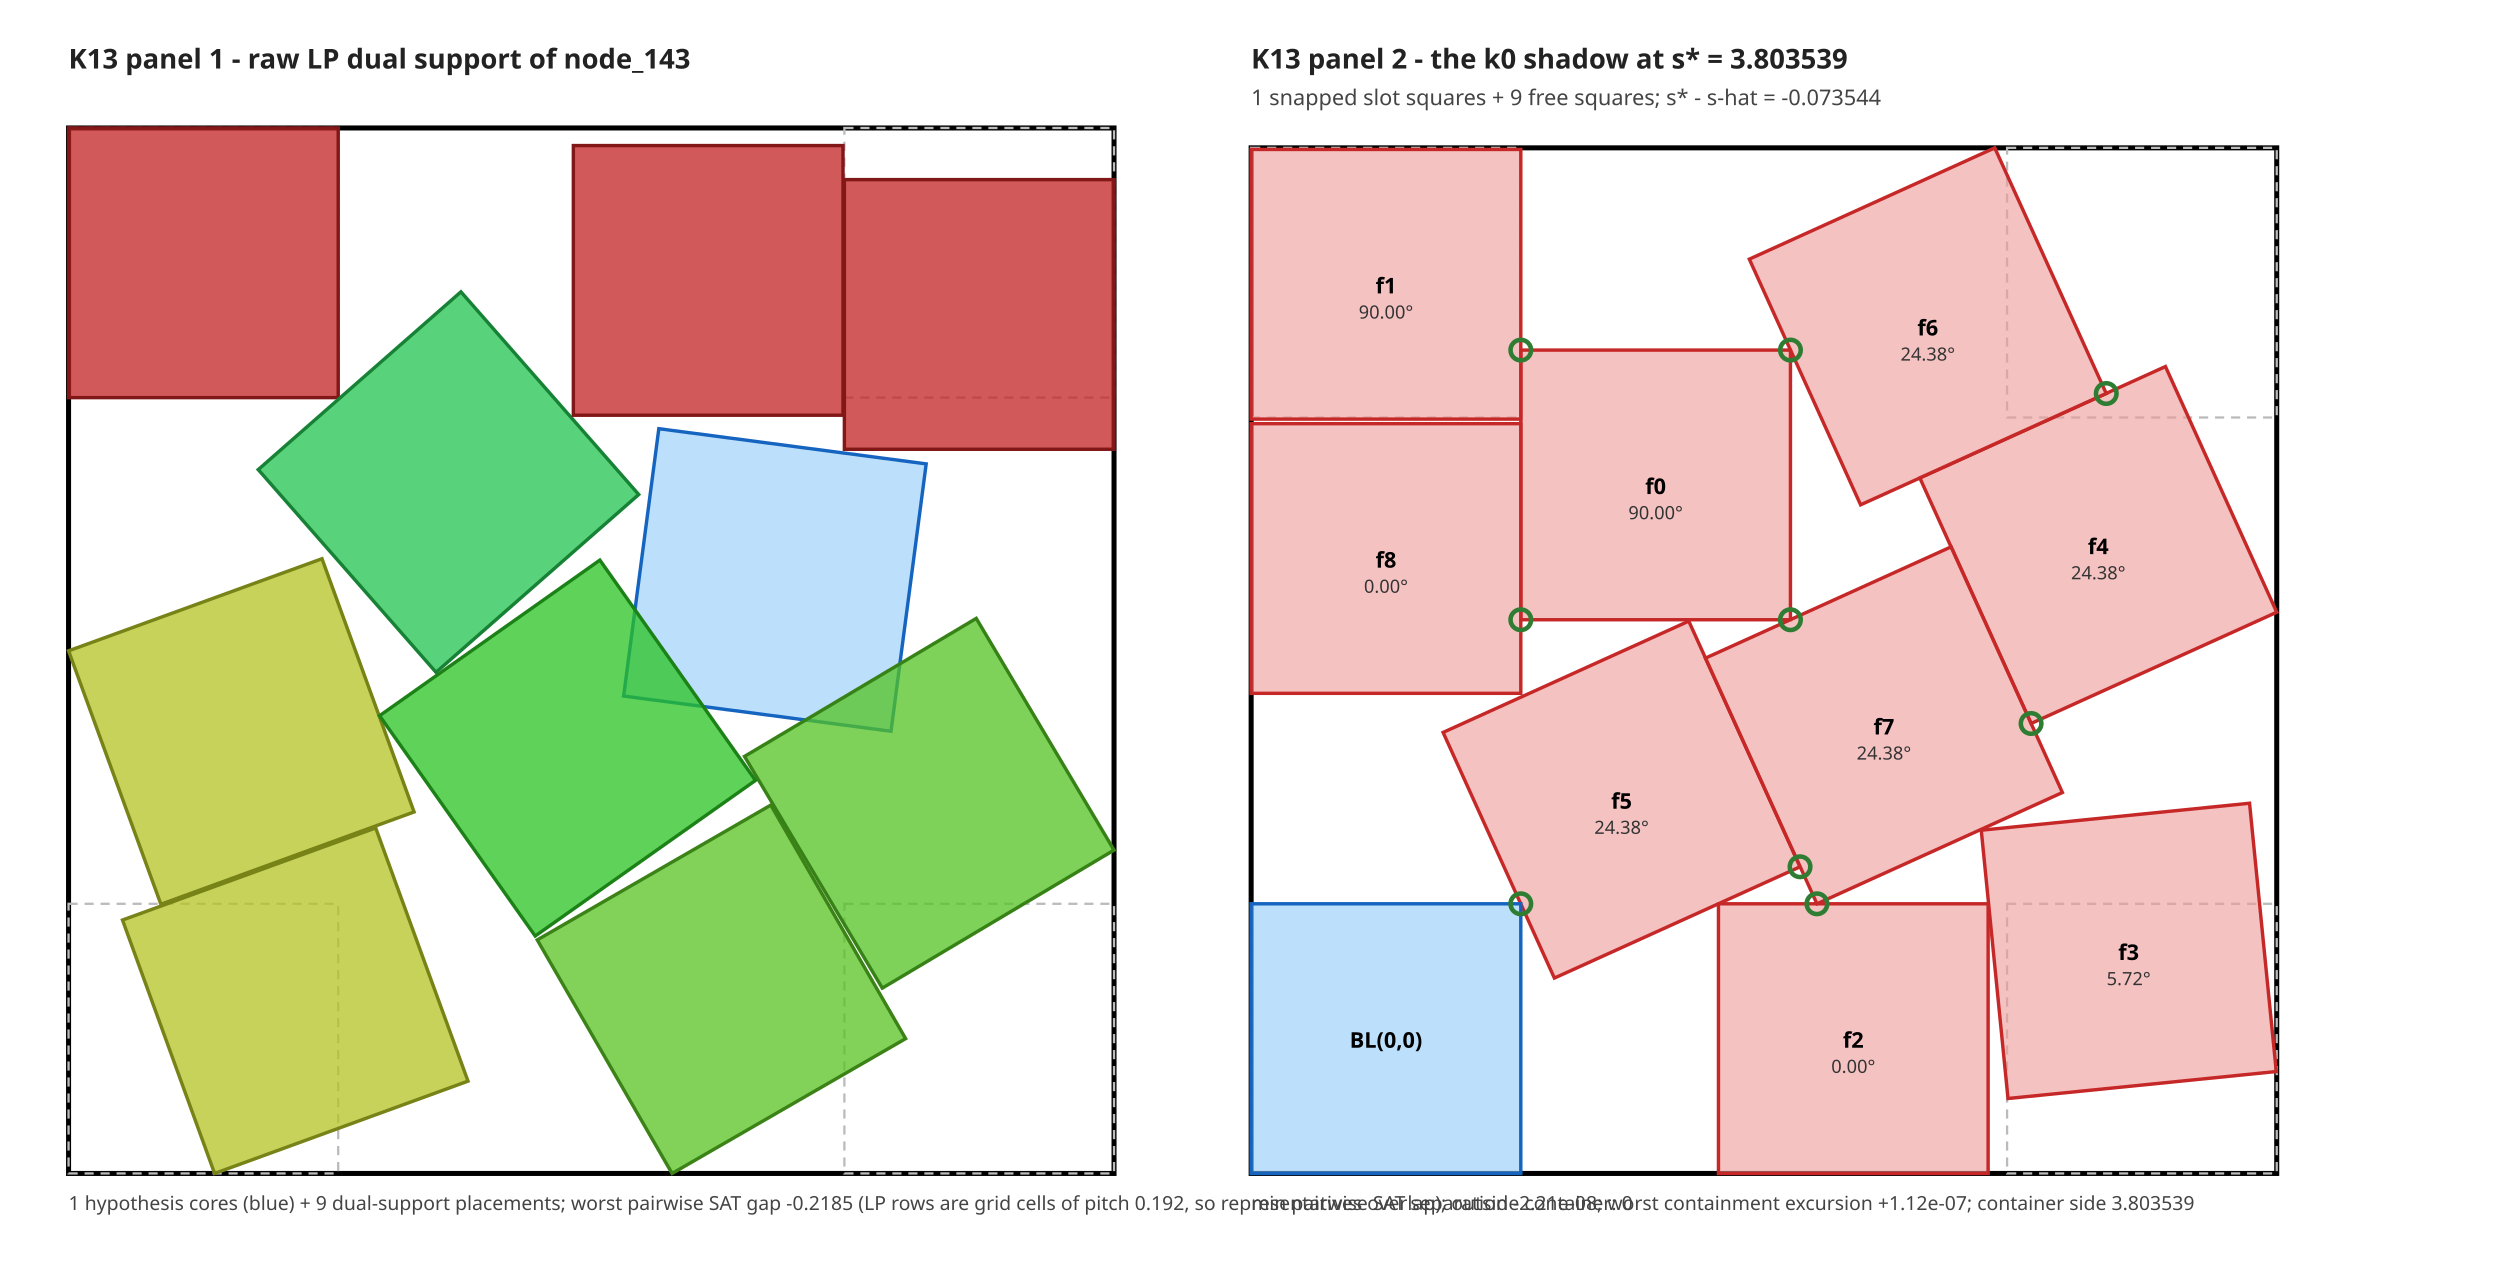
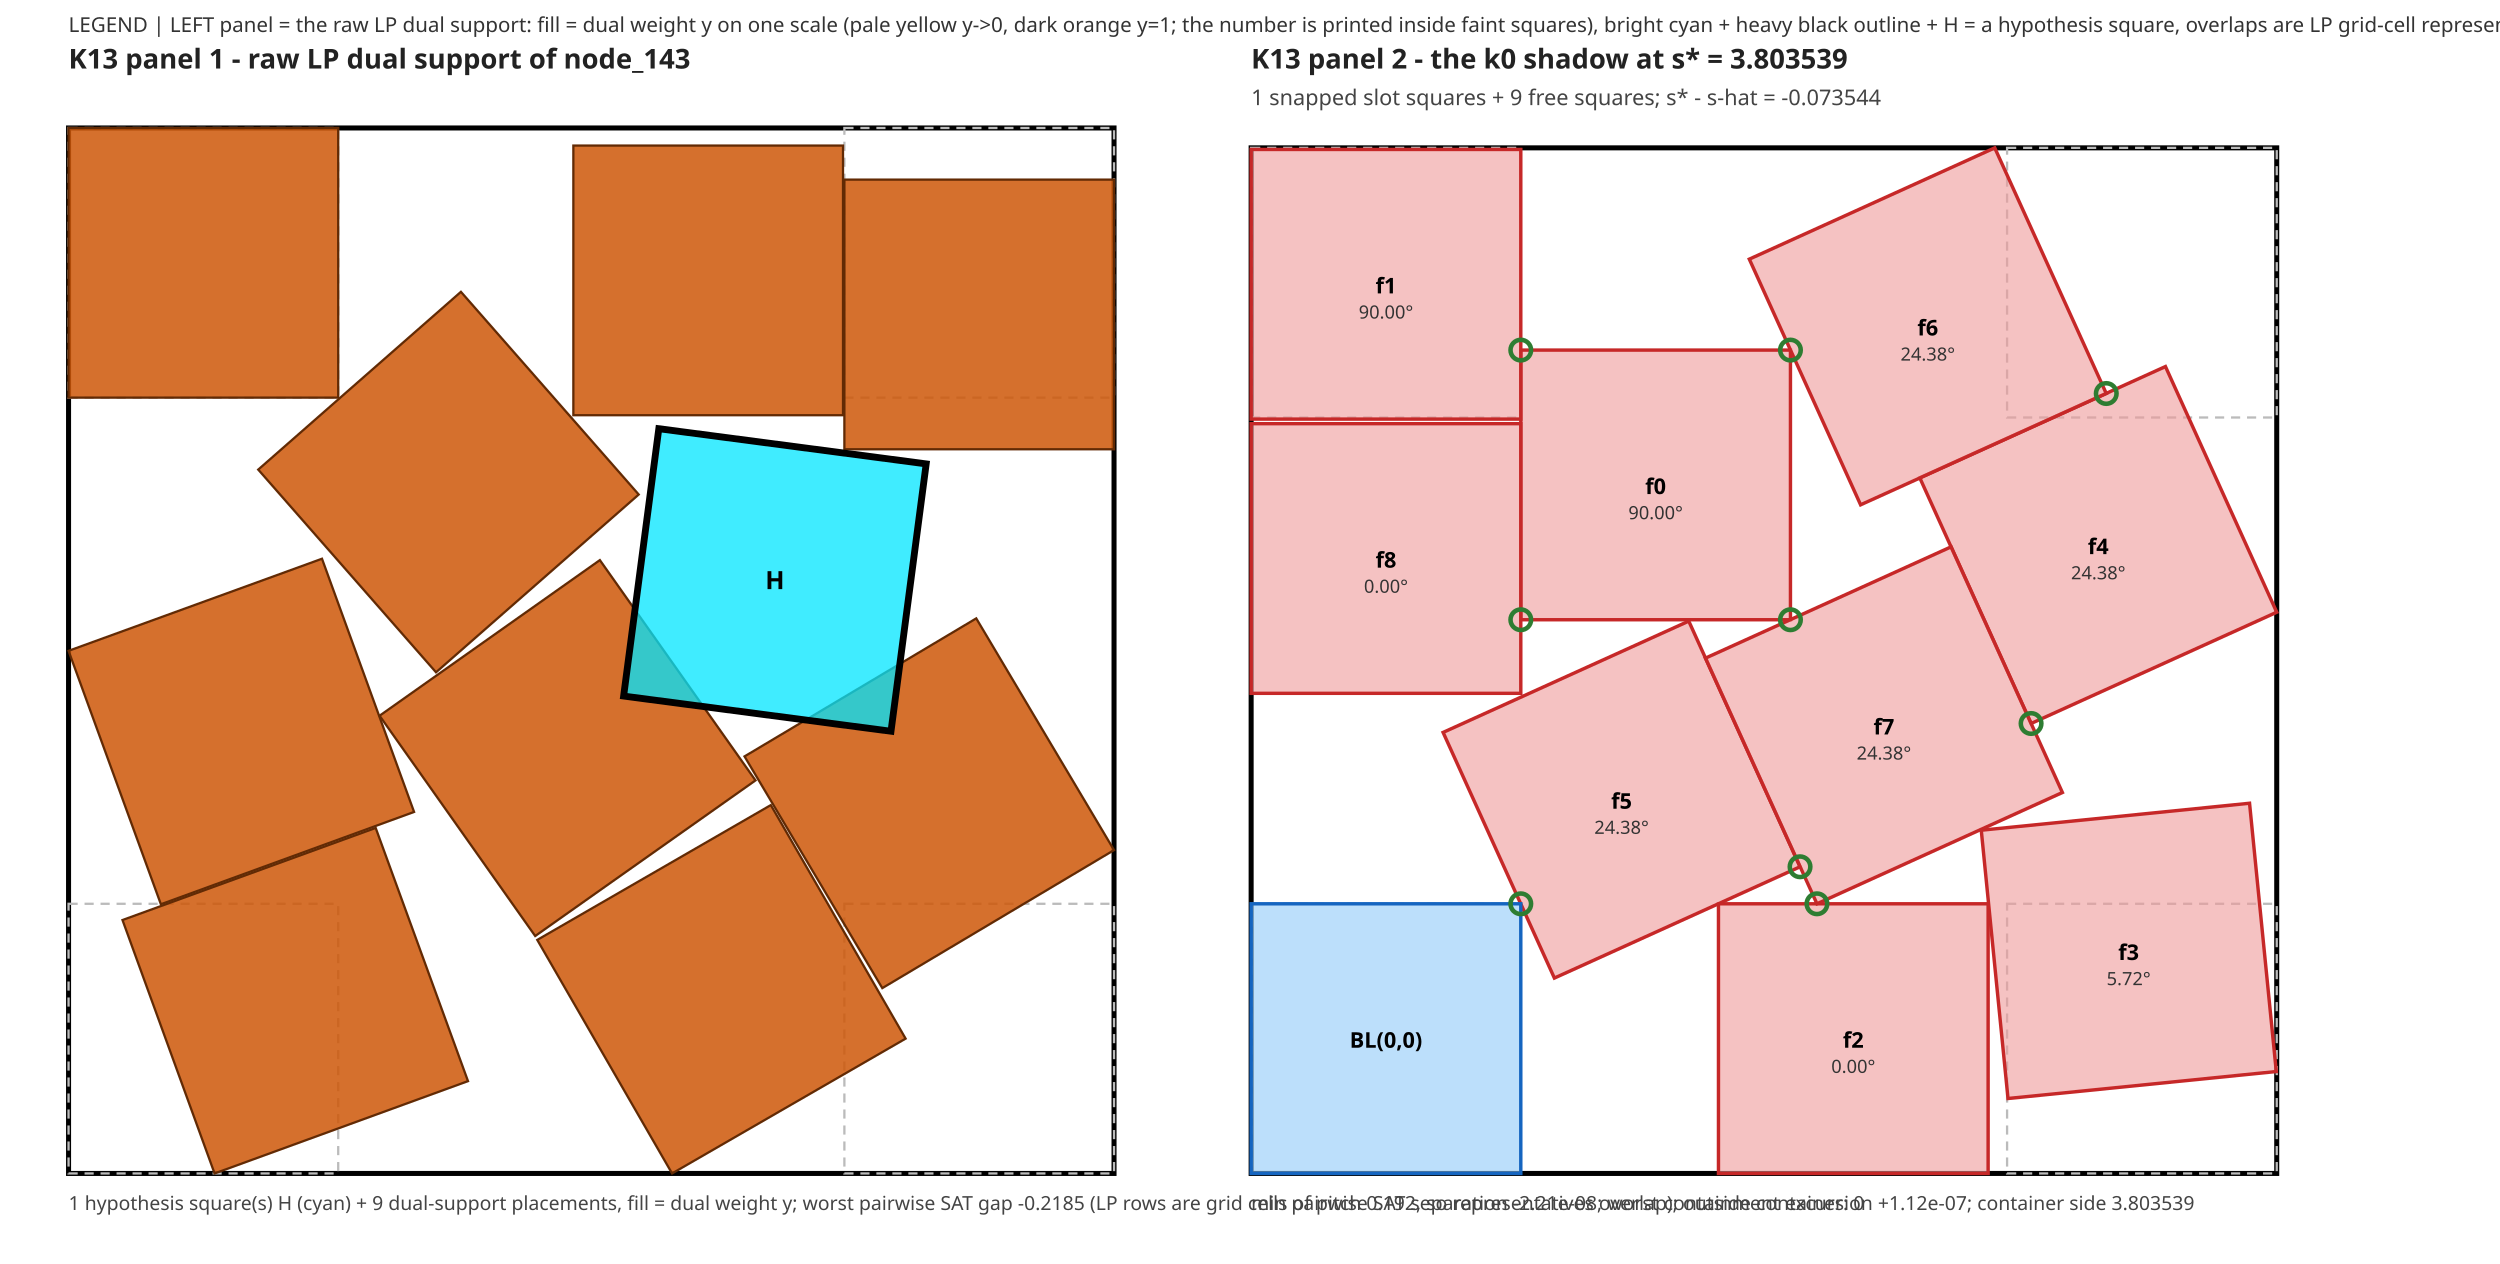
<svg xmlns="http://www.w3.org/2000/svg" width="1094" height="553" font-family="Segoe UI, sans-serif" style="background:#fff">
+   <text x="30.0" y="14.0" font-size="9" fill="#333" text-anchor="start">LEGEND  |  LEFT panel = the raw LP dual support: fill = dual weight y on one scale (pale yellow y-&gt;0, dark orange y=1; the number is printed inside faint squares), bright cyan + heavy black outline + H = a hypothesis square, overlaps are LP grid-cell representatives.  |  RIGHT panel = the minimised packing at s*: blue = slot square (named cell), red = free square (f-index + tilt), green ring = contact at gap &lt; 1e-6.</text>
  <text x="30.0" y="30.0" font-size="12" fill="#222" text-anchor="start" font-weight="bold">K13 panel 1 - raw LP dual support of node_143</text>
  <rect x="30" y="56.0" width="457.5" height="457.5" fill="none" stroke="#000" stroke-width="2.2" />
  <rect x="30.0" y="395.5" width="118" height="118" fill="none" stroke="#bbb" stroke-width="1" stroke-dasharray="4,3" />
  <rect x="369.5" y="395.5" width="118" height="118" fill="none" stroke="#bbb" stroke-width="1" stroke-dasharray="4,3" />
  <rect x="30.0" y="56.0" width="118" height="118" fill="none" stroke="#bbb" stroke-width="1" stroke-dasharray="4,3" />
  <rect x="369.5" y="56.0" width="118" height="118" fill="none" stroke="#bbb" stroke-width="1" stroke-dasharray="4,3" />
-   <polygon points="389.9,320.0 405.3,203.0 288.3,187.6 272.9,304.6" fill="#90caf9" fill-opacity="0.60" stroke="#1565c0" stroke-width="1.5" />
-   <polygon points="30.0,174.0 148.0,174.0 148.0,56.0 30.0,56.0" fill="hsl(0,70%,45%)" fill-opacity="0.75" stroke="hsl(0,70%,30%)" stroke-width="1.5" />
-   <polygon points="369.5,196.6 487.5,196.6 487.5,78.6 369.5,78.6" fill="hsl(0,70%,45%)" fill-opacity="0.75" stroke="hsl(0,70%,30%)" stroke-width="1.5" />
-   <polygon points="70.4,395.7 181.2,355.3 140.9,244.5 30.0,284.8" fill="hsl(66,70%,45%)" fill-opacity="0.75" stroke="hsl(66,70%,30%)" stroke-width="1.5" />
-   <polygon points="93.9,513.5 204.8,473.1 164.4,362.3 53.6,402.6" fill="hsl(66,70%,45%)" fill-opacity="0.75" stroke="hsl(66,70%,30%)" stroke-width="1.5" />
-   <polygon points="294.1,513.5 396.3,454.5 337.3,352.3 235.1,411.3" fill="hsl(100,70%,45%)" fill-opacity="0.75" stroke="hsl(100,70%,30%)" stroke-width="1.5" />
-   <polygon points="190.8,294.2 279.5,216.4 201.7,127.7 113.0,205.5" fill="hsl(137,70%,45%)" fill-opacity="0.75" stroke="hsl(137,70%,30%)" stroke-width="1.5" />
-   <polygon points="386.1,432.4 487.5,372.0 427.2,270.6 325.8,331.0" fill="hsl(102,70%,45%)" fill-opacity="0.75" stroke="hsl(102,70%,30%)" stroke-width="1.5" />
-   <polygon points="234.2,409.6 330.6,341.5 262.5,245.1 166.1,313.2" fill="hsl(117,70%,45%)" fill-opacity="0.75" stroke="hsl(117,70%,30%)" stroke-width="1.5" />
-   <polygon points="250.9,181.7 368.9,181.7 368.9,63.7 250.9,63.7" fill="hsl(0,70%,45%)" fill-opacity="0.75" stroke="hsl(0,70%,30%)" stroke-width="1.5" />
-   <text x="30.0" y="529.5" font-size="8.5" fill="#444" text-anchor="start">1 hypothesis cores (blue) + 9 dual-support placements; worst pairwise SAT gap -0.2185 (LP rows are grid cells of pitch 0.192, so representatives overlap); outside container: 0</text>
+   <polygon points="30.0,174.0 148.0,174.0 148.0,56.0 30.0,56.0" fill="hsl(24,92%,42%)" fill-opacity="0.85" stroke="hsl(24,92%,20%)" stroke-width="1.0" />
+   <polygon points="369.5,196.6 487.5,196.6 487.5,78.6 369.5,78.6" fill="hsl(24,92%,42%)" fill-opacity="0.85" stroke="hsl(24,92%,20%)" stroke-width="1.0" />
+   <polygon points="70.4,395.7 181.2,355.3 140.9,244.5 30.0,284.8" fill="hsl(24,92%,42%)" fill-opacity="0.85" stroke="hsl(24,92%,20%)" stroke-width="1.0" />
+   <polygon points="93.9,513.5 204.8,473.1 164.4,362.3 53.6,402.6" fill="hsl(24,92%,42%)" fill-opacity="0.85" stroke="hsl(24,92%,20%)" stroke-width="1.0" />
+   <polygon points="294.1,513.5 396.3,454.5 337.3,352.3 235.1,411.3" fill="hsl(24,92%,42%)" fill-opacity="0.85" stroke="hsl(24,92%,20%)" stroke-width="1.0" />
+   <polygon points="190.8,294.2 279.5,216.4 201.7,127.7 113.0,205.5" fill="hsl(24,92%,42%)" fill-opacity="0.85" stroke="hsl(24,92%,20%)" stroke-width="1.0" />
+   <polygon points="386.1,432.4 487.5,372.0 427.2,270.6 325.8,331.0" fill="hsl(24,92%,42%)" fill-opacity="0.85" stroke="hsl(24,92%,20%)" stroke-width="1.0" />
+   <polygon points="234.2,409.6 330.6,341.5 262.5,245.1 166.1,313.2" fill="hsl(24,92%,42%)" fill-opacity="0.85" stroke="hsl(24,92%,20%)" stroke-width="1.0" />
+   <polygon points="250.9,181.7 368.9,181.7 368.9,63.7 250.9,63.7" fill="hsl(24,92%,42%)" fill-opacity="0.85" stroke="hsl(24,92%,20%)" stroke-width="1.0" />
+   <polygon points="389.9,320.0 405.3,203.0 288.3,187.6 272.9,304.6" fill="#00e5ff" fill-opacity="0.75" stroke="#000000" stroke-width="3.0" />
+   <text x="339.1" y="257.8" font-size="11" fill="#000" text-anchor="middle" font-weight="bold">H</text>
+   <text x="30.0" y="529.5" font-size="8.5" fill="#444" text-anchor="start">1 hypothesis square(s) H (cyan) + 9 dual-support placements, fill = dual weight y; worst pairwise SAT gap -0.2185 (LP rows are grid cells of pitch 0.192, so representatives overlap); outside container: 0</text>
  <text x="547.5" y="30.0" font-size="12" fill="#222" text-anchor="start" font-weight="bold">K13 panel 2 - the k0 shadow at s* = 3.803539</text>
  <text x="547.5" y="46.0" font-size="9.5" fill="#444" text-anchor="start">1 snapped slot squares + 9 free squares; s* - s-hat = -0.073544</text>
  <rect x="547.496" y="64.7" width="448.8" height="448.8" fill="none" stroke="#000" stroke-width="2.2" />
  <rect x="547.5" y="395.5" width="118" height="118" fill="none" stroke="#bbb" stroke-width="1" stroke-dasharray="4,3" />
  <rect x="878.3" y="395.5" width="118" height="118" fill="none" stroke="#bbb" stroke-width="1" stroke-dasharray="4,3" />
  <rect x="547.5" y="64.7" width="118" height="118" fill="none" stroke="#bbb" stroke-width="1" stroke-dasharray="4,3" />
  <rect x="878.3" y="64.7" width="118" height="118" fill="none" stroke="#bbb" stroke-width="1" stroke-dasharray="4,3" />
  <polygon points="783.5,271.2 783.5,153.2 665.5,153.2 665.5,271.2" fill="#ef9a9a" fill-opacity="0.60" stroke="#c62828" stroke-width="1.5" />
  <text x="724.5" y="216.2" font-size="9.5" fill="#000" text-anchor="middle" font-weight="bold">f0</text>
  <text x="724.5" y="227.2" font-size="8" fill="#333" text-anchor="middle">90.00°</text>
  <polygon points="547.5,183.4 665.5,183.4 665.5,65.4 547.5,65.4" fill="#ef9a9a" fill-opacity="0.60" stroke="#c62828" stroke-width="1.5" />
  <text x="606.5" y="128.4" font-size="9.5" fill="#000" text-anchor="middle" font-weight="bold">f1</text>
  <text x="606.5" y="139.4" font-size="8" fill="#333" text-anchor="middle">90.00°</text>
  <polygon points="752.0,513.5 870.0,513.5 870.0,395.5 752.0,395.5" fill="#ef9a9a" fill-opacity="0.60" stroke="#c62828" stroke-width="1.5" />
  <text x="811.0" y="458.5" font-size="9.5" fill="#000" text-anchor="middle" font-weight="bold">f2</text>
  <text x="811.0" y="469.5" font-size="8" fill="#333" text-anchor="middle">0.00°</text>
  <polygon points="878.7,480.7 996.1,468.9 984.4,351.5 867.0,363.3" fill="#ef9a9a" fill-opacity="0.60" stroke="#c62828" stroke-width="1.5" />
  <text x="931.5" y="420.1" font-size="9.5" fill="#000" text-anchor="middle" font-weight="bold">f3</text>
  <text x="931.5" y="431.1" font-size="8" fill="#333" text-anchor="middle">5.72°</text>
  <polygon points="888.8,316.6 996.3,267.9 947.6,160.4 840.1,209.1" fill="#ef9a9a" fill-opacity="0.60" stroke="#c62828" stroke-width="1.5" />
  <text x="918.2" y="242.5" font-size="9.5" fill="#000" text-anchor="middle" font-weight="bold">f4</text>
  <text x="918.2" y="253.5" font-size="8" fill="#333" text-anchor="middle">24.38°</text>
  <polygon points="680.2,428.0 787.7,379.3 739.0,271.8 631.5,320.5" fill="#ef9a9a" fill-opacity="0.60" stroke="#c62828" stroke-width="1.5" />
  <text x="709.6" y="353.9" font-size="9.5" fill="#000" text-anchor="middle" font-weight="bold">f5</text>
  <text x="709.6" y="364.9" font-size="8" fill="#333" text-anchor="middle">24.38°</text>
  <polygon points="814.2,220.9 921.7,172.2 872.9,64.7 765.5,113.4" fill="#ef9a9a" fill-opacity="0.60" stroke="#c62828" stroke-width="1.5" />
  <text x="843.6" y="146.8" font-size="9.5" fill="#000" text-anchor="middle" font-weight="bold">f6</text>
  <text x="843.6" y="157.8" font-size="8" fill="#333" text-anchor="middle">24.38°</text>
  <polygon points="795.1,395.5 902.5,346.8 853.8,239.3 746.3,288.0" fill="#ef9a9a" fill-opacity="0.60" stroke="#c62828" stroke-width="1.5" />
  <text x="824.4" y="321.4" font-size="9.5" fill="#000" text-anchor="middle" font-weight="bold">f7</text>
  <text x="824.4" y="332.4" font-size="8" fill="#333" text-anchor="middle">24.38°</text>
  <polygon points="547.5,303.4 665.5,303.4 665.5,185.4 547.5,185.4" fill="#ef9a9a" fill-opacity="0.60" stroke="#c62828" stroke-width="1.5" />
  <text x="606.5" y="248.4" font-size="9.5" fill="#000" text-anchor="middle" font-weight="bold">f8</text>
  <text x="606.5" y="259.4" font-size="8" fill="#333" text-anchor="middle">0.00°</text>
  <polygon points="547.5,513.5 665.5,513.5 665.5,395.5 547.5,395.5" fill="#90caf9" fill-opacity="0.60" stroke="#1565c0" stroke-width="1.5" />
  <text x="606.5" y="458.5" font-size="9.5" fill="#000" text-anchor="middle" font-weight="bold">BL(0,0)</text>
  <circle cx="665.5" cy="153.2" r="4.5" fill="none" stroke="#2e7d32" stroke-width="2" />
  <circle cx="783.5" cy="153.2" r="4.5" fill="none" stroke="#2e7d32" stroke-width="2" />
  <circle cx="783.5" cy="271.2" r="4.5" fill="none" stroke="#2e7d32" stroke-width="2" />
  <circle cx="665.5" cy="271.2" r="4.5" fill="none" stroke="#2e7d32" stroke-width="2" />
  <circle cx="795.1" cy="395.5" r="4.5" fill="none" stroke="#2e7d32" stroke-width="2" />
  <circle cx="921.7" cy="172.2" r="4.5" fill="none" stroke="#2e7d32" stroke-width="2" />
  <circle cx="888.8" cy="316.6" r="4.5" fill="none" stroke="#2e7d32" stroke-width="2" />
  <circle cx="787.7" cy="379.3" r="4.5" fill="none" stroke="#2e7d32" stroke-width="2" />
  <circle cx="665.5" cy="395.5" r="4.5" fill="none" stroke="#2e7d32" stroke-width="2" />
  <text x="547.5" y="529.5" font-size="8.5" fill="#444" text-anchor="start">min pairwise SAT separation -2.21e-08; worst containment excursion +1.12e-07; container side 3.803539</text>
</svg>
